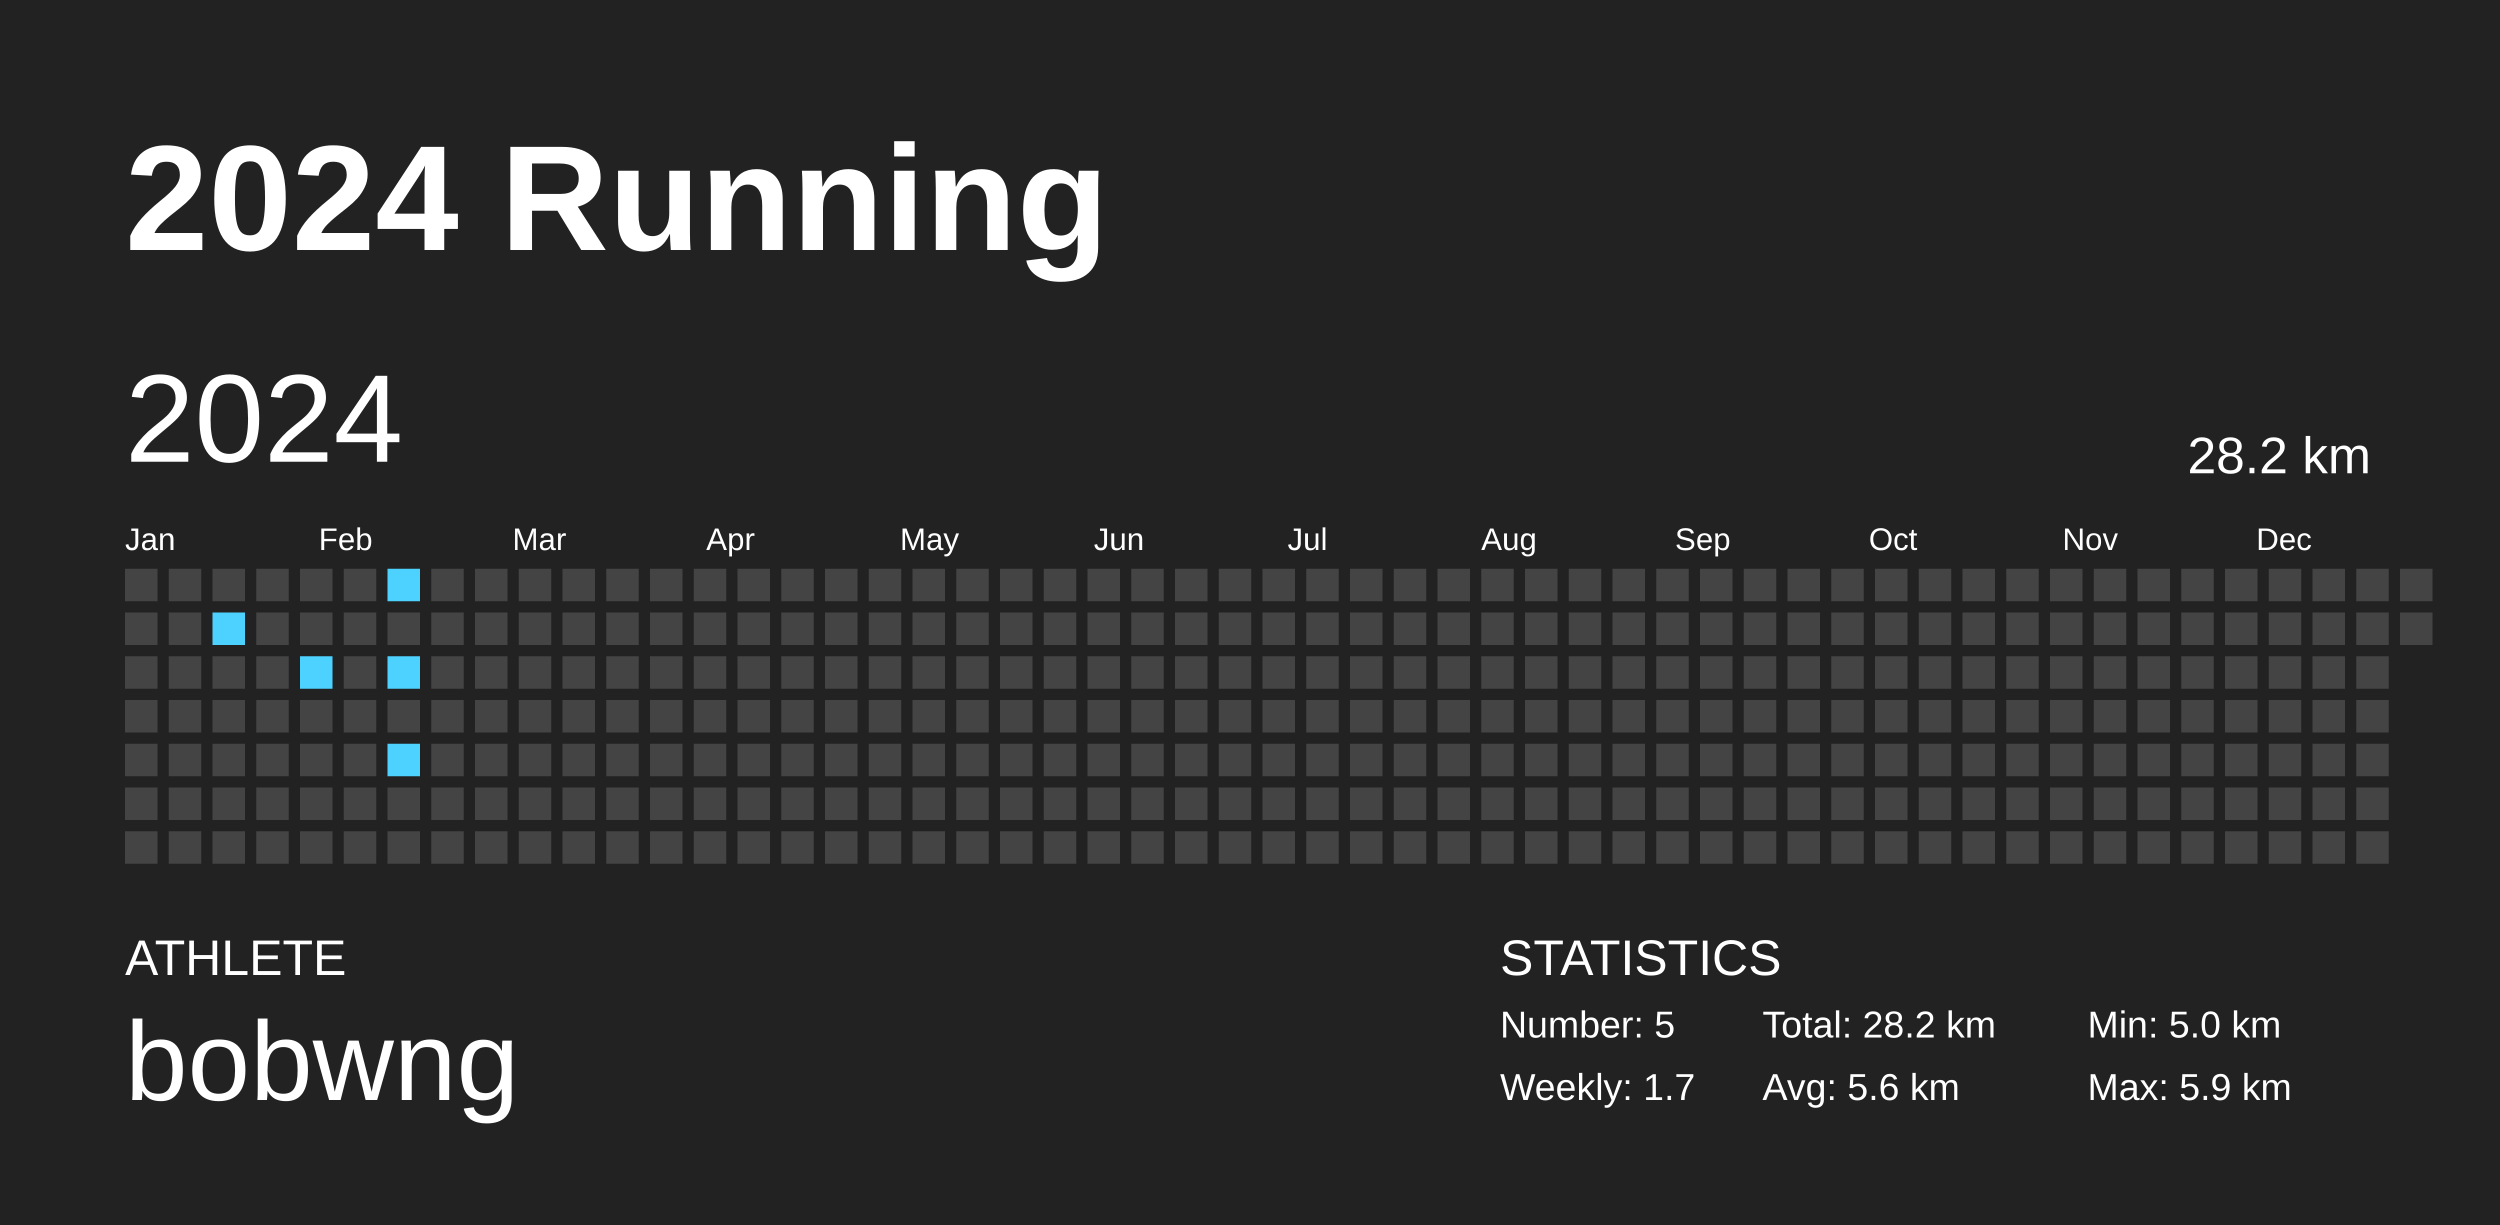
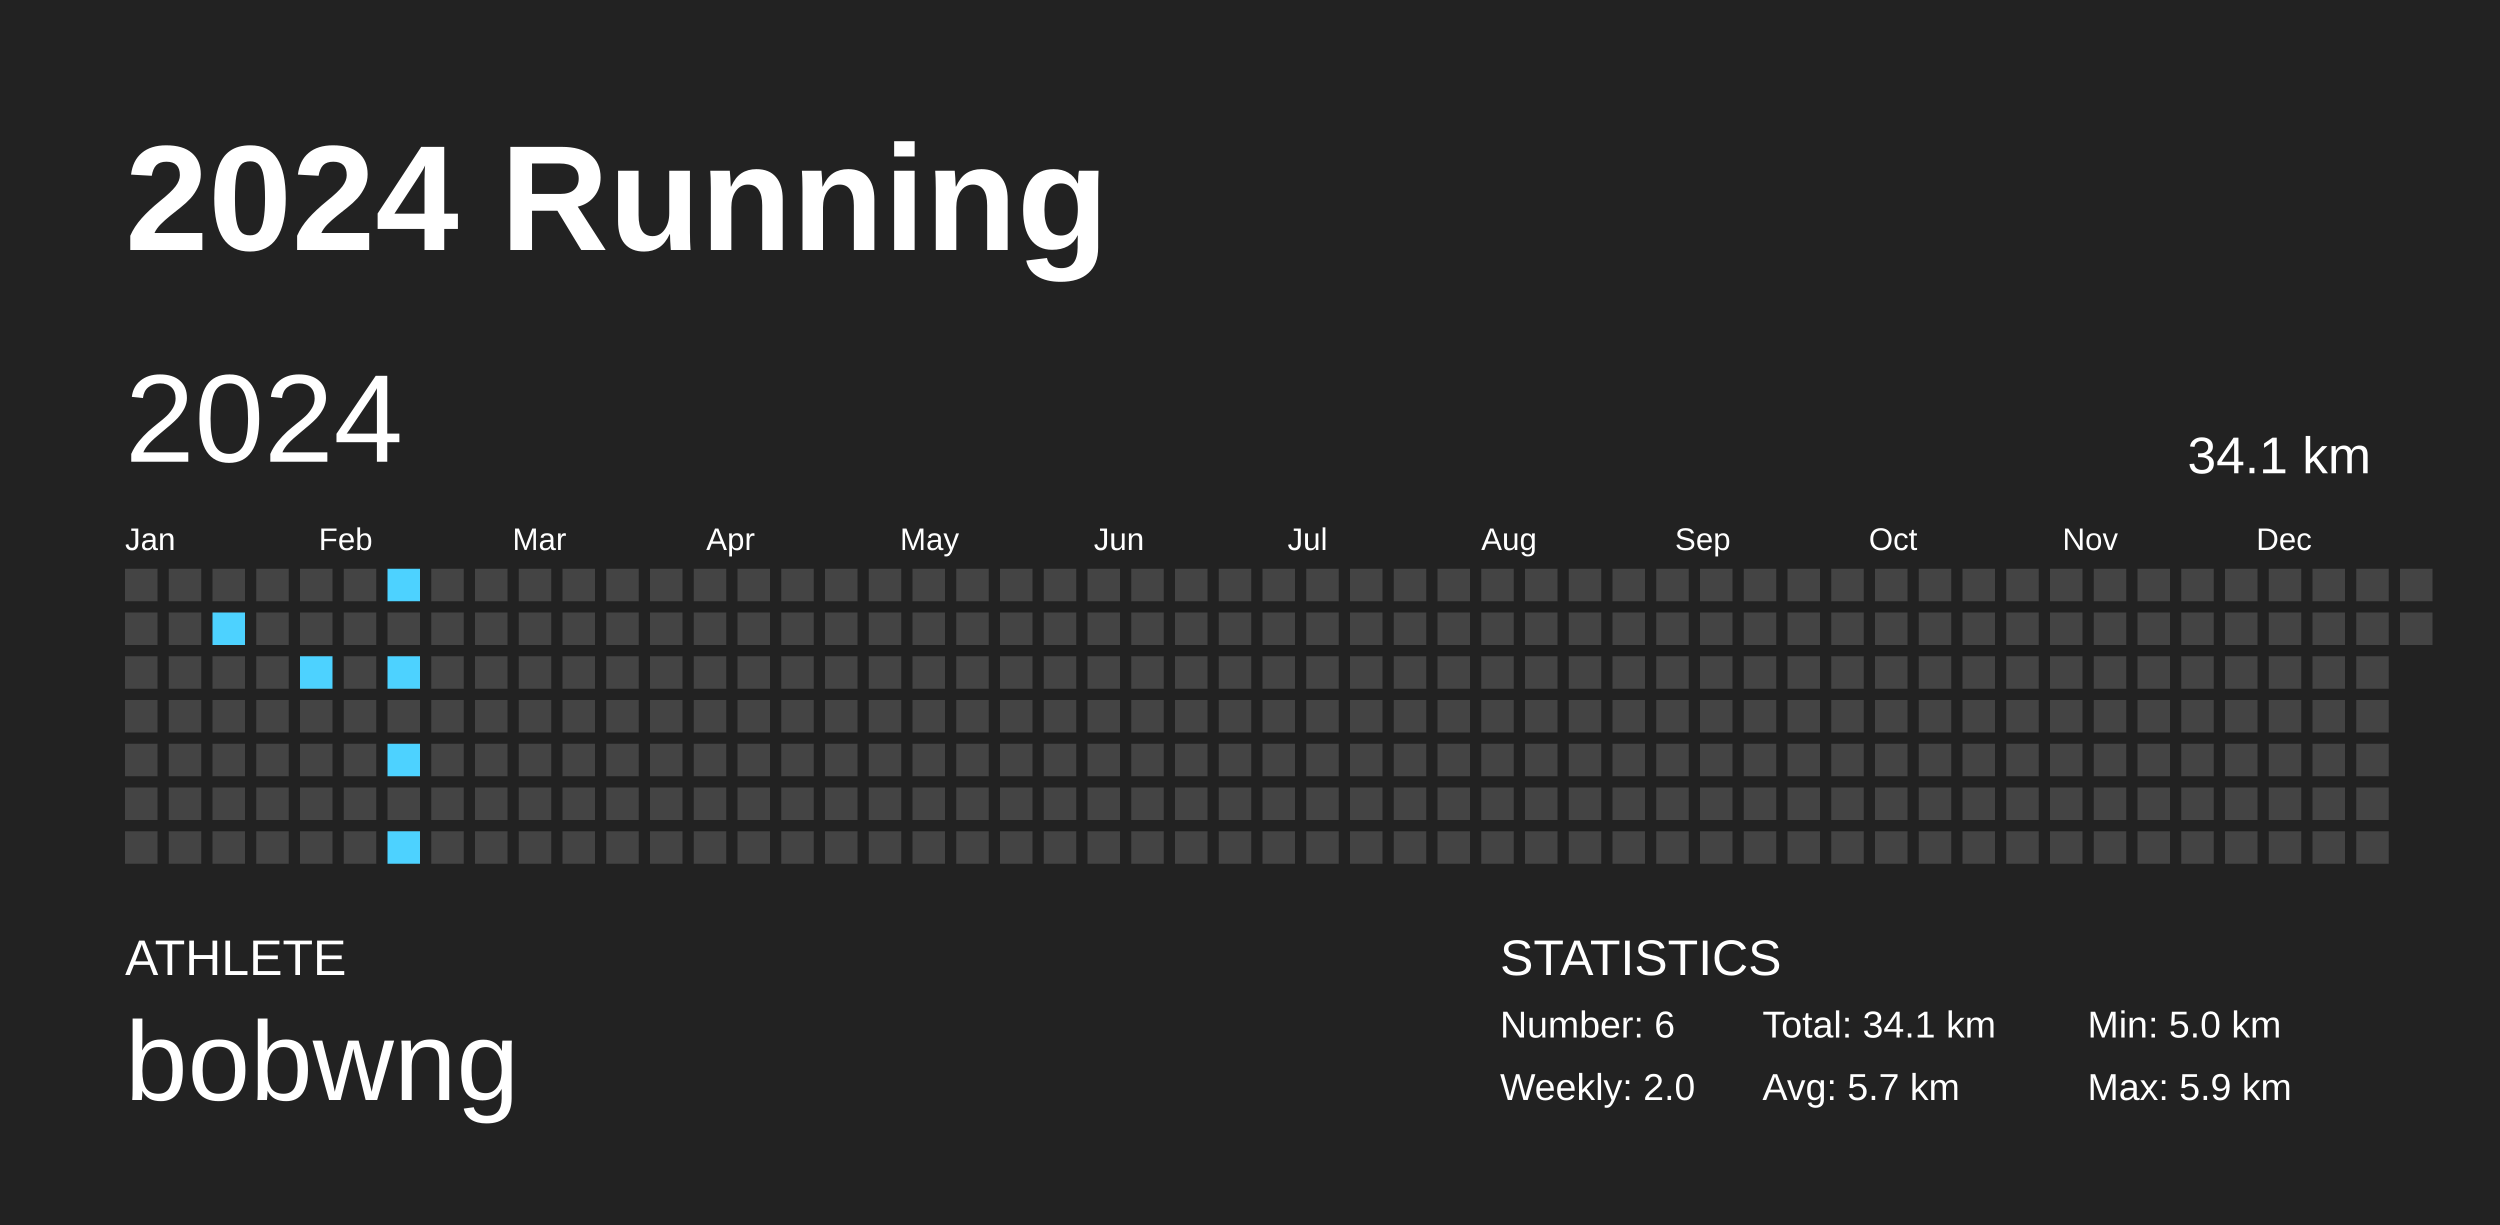
<svg xmlns="http://www.w3.org/2000/svg" baseProfile="full" height="98mm" version="1.1" viewBox="0,0,200,98" width="200mm">
  <defs />
  <rect fill="#222222" height="98" width="200" x="0" y="0" />
  <text fill="#FFFFFF" style="font-size:12px; font-family:Arial; font-weight:bold;" x="10" y="20">2024 Running</text>
  <text fill="#FFFFFF" style="font-size:4px; font-family:Arial" x="10" y="78">ATHLETE</text>
  <text fill="#FFFFFF" style="font-size:9px; font-family:Arial" x="10" y="88">bobwng</text>
  <text fill="#FFFFFF" style="font-size:4px; font-family:Arial" x="120" y="78">STATISTICS</text>
-   <text fill="#FFFFFF" style="font-size:3px; font-family:Arial" x="120" y="83">Number: 5</text>
-   <text fill="#FFFFFF" style="font-size:3px; font-family:Arial" x="120" y="88">Weekly: 1.7</text>
-   <text fill="#FFFFFF" style="font-size:3px; font-family:Arial" x="141" y="83">Total: 28.2 km</text>
-   <text fill="#FFFFFF" style="font-size:3px; font-family:Arial" x="141" y="88">Avg: 5.6 km</text>
+   <text fill="#FFFFFF" style="font-size:3px; font-family:Arial" x="120" y="83">Number: 6</text>
+   <text fill="#FFFFFF" style="font-size:3px; font-family:Arial" x="120" y="88">Weekly: 2.0</text>
+   <text fill="#FFFFFF" style="font-size:3px; font-family:Arial" x="141" y="83">Total: 34.1 km</text>
+   <text fill="#FFFFFF" style="font-size:3px; font-family:Arial" x="141" y="88">Avg: 5.7 km</text>
  <text fill="#FFFFFF" style="font-size:3px; font-family:Arial" x="167" y="83">Min: 5.0 km</text>
  <text fill="#FFFFFF" style="font-size:3px; font-family:Arial" x="167" y="88">Max: 5.9 km</text>
  <text dominant-baseline="hanging" fill="#FFFFFF" style="font-size:10.0px; font-family:Arial;" x="10" y="30">2024</text>
-   <text dominant-baseline="hanging" fill="#FFFFFF" style="font-size:4.125px; font-family:Arial;" x="175" y="35">28.2 km</text>
+   <text dominant-baseline="hanging" fill="#FFFFFF" style="font-size:4.125px; font-family:Arial;" x="175" y="35">34.1 km</text>
  <text fill="#FFFFFF" style="font-size:2.5px; font-family:Arial" x="10.0" y="44">Jan</text>
  <text fill="#FFFFFF" style="font-size:2.5px; font-family:Arial" x="25.5" y="44">Feb</text>
  <text fill="#FFFFFF" style="font-size:2.5px; font-family:Arial" x="41.0" y="44">Mar</text>
  <text fill="#FFFFFF" style="font-size:2.5px; font-family:Arial" x="56.5" y="44">Apr</text>
  <text fill="#FFFFFF" style="font-size:2.5px; font-family:Arial" x="72.0" y="44">May</text>
  <text fill="#FFFFFF" style="font-size:2.5px; font-family:Arial" x="87.5" y="44">Jun</text>
  <text fill="#FFFFFF" style="font-size:2.5px; font-family:Arial" x="103.0" y="44">Jul</text>
  <text fill="#FFFFFF" style="font-size:2.5px; font-family:Arial" x="118.5" y="44">Aug</text>
  <text fill="#FFFFFF" style="font-size:2.5px; font-family:Arial" x="134.0" y="44">Sep</text>
  <text fill="#FFFFFF" style="font-size:2.5px; font-family:Arial" x="149.5" y="44">Oct</text>
  <text fill="#FFFFFF" style="font-size:2.5px; font-family:Arial" x="165.0" y="44">Nov</text>
  <text fill="#FFFFFF" style="font-size:2.5px; font-family:Arial" x="180.5" y="44">Dec</text>
  <rect fill="#444444" height="2.6" width="2.6" x="10.0" y="45.5" />
  <rect fill="#444444" height="2.6" width="2.6" x="10.0" y="49.0" />
  <rect fill="#444444" height="2.6" width="2.6" x="10.0" y="52.5" />
  <rect fill="#444444" height="2.6" width="2.6" x="10.0" y="56.0" />
  <rect fill="#444444" height="2.6" width="2.6" x="10.0" y="59.5" />
  <rect fill="#444444" height="2.6" width="2.6" x="10.0" y="63.0" />
  <rect fill="#444444" height="2.6" width="2.6" x="10.0" y="66.5" />
  <rect fill="#444444" height="2.6" width="2.6" x="13.5" y="45.5" />
  <rect fill="#444444" height="2.6" width="2.6" x="13.5" y="49.0" />
  <rect fill="#444444" height="2.6" width="2.6" x="13.5" y="52.5" />
  <rect fill="#444444" height="2.6" width="2.6" x="13.5" y="56.0" />
  <rect fill="#444444" height="2.6" width="2.6" x="13.5" y="59.5" />
  <rect fill="#444444" height="2.6" width="2.6" x="13.5" y="63.0" />
  <rect fill="#444444" height="2.6" width="2.6" x="13.5" y="66.5" />
  <rect fill="#444444" height="2.6" width="2.6" x="17.0" y="45.5" />
  <rect fill="#4dd2ff" height="2.6" width="2.6" x="17.0" y="49.0" />
  <rect fill="#444444" height="2.6" width="2.6" x="17.0" y="52.5" />
  <rect fill="#444444" height="2.6" width="2.6" x="17.0" y="56.0" />
  <rect fill="#444444" height="2.6" width="2.6" x="17.0" y="59.5" />
  <rect fill="#444444" height="2.6" width="2.6" x="17.0" y="63.0" />
  <rect fill="#444444" height="2.6" width="2.6" x="17.0" y="66.5" />
  <rect fill="#444444" height="2.6" width="2.6" x="20.5" y="45.5" />
  <rect fill="#444444" height="2.6" width="2.6" x="20.5" y="49.0" />
  <rect fill="#444444" height="2.6" width="2.6" x="20.5" y="52.5" />
  <rect fill="#444444" height="2.6" width="2.6" x="20.5" y="56.0" />
  <rect fill="#444444" height="2.6" width="2.6" x="20.5" y="59.5" />
  <rect fill="#444444" height="2.6" width="2.6" x="20.5" y="63.0" />
  <rect fill="#444444" height="2.6" width="2.6" x="20.5" y="66.5" />
  <rect fill="#444444" height="2.6" width="2.6" x="24.0" y="45.5" />
  <rect fill="#444444" height="2.6" width="2.6" x="24.0" y="49.0" />
  <rect fill="#4dd2ff" height="2.6" width="2.6" x="24.0" y="52.5" />
  <rect fill="#444444" height="2.6" width="2.6" x="24.0" y="56.0" />
  <rect fill="#444444" height="2.6" width="2.6" x="24.0" y="59.5" />
  <rect fill="#444444" height="2.6" width="2.6" x="24.0" y="63.0" />
  <rect fill="#444444" height="2.6" width="2.6" x="24.0" y="66.5" />
  <rect fill="#444444" height="2.6" width="2.6" x="27.5" y="45.5" />
  <rect fill="#444444" height="2.6" width="2.6" x="27.5" y="49.0" />
  <rect fill="#444444" height="2.6" width="2.6" x="27.5" y="52.5" />
  <rect fill="#444444" height="2.6" width="2.6" x="27.5" y="56.0" />
  <rect fill="#444444" height="2.6" width="2.6" x="27.5" y="59.5" />
  <rect fill="#444444" height="2.6" width="2.6" x="27.5" y="63.0" />
  <rect fill="#444444" height="2.6" width="2.6" x="27.5" y="66.5" />
  <rect fill="#4dd2ff" height="2.6" width="2.6" x="31.0" y="45.5" />
  <rect fill="#444444" height="2.6" width="2.6" x="31.0" y="49.0" />
  <rect fill="#4dd2ff" height="2.6" width="2.6" x="31.0" y="52.5" />
  <rect fill="#444444" height="2.6" width="2.6" x="31.0" y="56.0" />
  <rect fill="#4dd2ff" height="2.6" width="2.6" x="31.0" y="59.5" />
  <rect fill="#444444" height="2.6" width="2.6" x="31.0" y="63.0" />
-   <rect fill="#444444" height="2.6" width="2.6" x="31.0" y="66.5" />
+   <rect fill="#4dd2ff" height="2.6" width="2.6" x="31.0" y="66.5" />
  <rect fill="#444444" height="2.6" width="2.6" x="34.5" y="45.5" />
  <rect fill="#444444" height="2.6" width="2.6" x="34.5" y="49.0" />
  <rect fill="#444444" height="2.6" width="2.6" x="34.5" y="52.5" />
  <rect fill="#444444" height="2.6" width="2.6" x="34.5" y="56.0" />
  <rect fill="#444444" height="2.6" width="2.6" x="34.5" y="59.5" />
  <rect fill="#444444" height="2.6" width="2.6" x="34.5" y="63.0" />
  <rect fill="#444444" height="2.6" width="2.6" x="34.5" y="66.5" />
  <rect fill="#444444" height="2.6" width="2.6" x="38.0" y="45.5" />
  <rect fill="#444444" height="2.6" width="2.6" x="38.0" y="49.0" />
  <rect fill="#444444" height="2.6" width="2.6" x="38.0" y="52.5" />
  <rect fill="#444444" height="2.6" width="2.6" x="38.0" y="56.0" />
  <rect fill="#444444" height="2.6" width="2.6" x="38.0" y="59.5" />
  <rect fill="#444444" height="2.6" width="2.6" x="38.0" y="63.0" />
  <rect fill="#444444" height="2.6" width="2.6" x="38.0" y="66.5" />
  <rect fill="#444444" height="2.6" width="2.6" x="41.5" y="45.5" />
  <rect fill="#444444" height="2.6" width="2.6" x="41.5" y="49.0" />
  <rect fill="#444444" height="2.6" width="2.6" x="41.5" y="52.5" />
  <rect fill="#444444" height="2.6" width="2.6" x="41.5" y="56.0" />
  <rect fill="#444444" height="2.6" width="2.6" x="41.5" y="59.5" />
  <rect fill="#444444" height="2.6" width="2.6" x="41.5" y="63.0" />
  <rect fill="#444444" height="2.6" width="2.6" x="41.5" y="66.5" />
  <rect fill="#444444" height="2.6" width="2.6" x="45.0" y="45.5" />
  <rect fill="#444444" height="2.6" width="2.6" x="45.0" y="49.0" />
  <rect fill="#444444" height="2.6" width="2.6" x="45.0" y="52.5" />
  <rect fill="#444444" height="2.6" width="2.6" x="45.0" y="56.0" />
  <rect fill="#444444" height="2.6" width="2.6" x="45.0" y="59.5" />
  <rect fill="#444444" height="2.6" width="2.6" x="45.0" y="63.0" />
  <rect fill="#444444" height="2.6" width="2.6" x="45.0" y="66.5" />
  <rect fill="#444444" height="2.6" width="2.6" x="48.5" y="45.5" />
  <rect fill="#444444" height="2.6" width="2.6" x="48.5" y="49.0" />
  <rect fill="#444444" height="2.6" width="2.6" x="48.5" y="52.5" />
  <rect fill="#444444" height="2.6" width="2.6" x="48.5" y="56.0" />
  <rect fill="#444444" height="2.6" width="2.6" x="48.5" y="59.5" />
  <rect fill="#444444" height="2.6" width="2.6" x="48.5" y="63.0" />
  <rect fill="#444444" height="2.6" width="2.6" x="48.5" y="66.5" />
  <rect fill="#444444" height="2.6" width="2.6" x="52.0" y="45.5" />
  <rect fill="#444444" height="2.6" width="2.6" x="52.0" y="49.0" />
  <rect fill="#444444" height="2.6" width="2.6" x="52.0" y="52.5" />
  <rect fill="#444444" height="2.6" width="2.6" x="52.0" y="56.0" />
  <rect fill="#444444" height="2.6" width="2.6" x="52.0" y="59.5" />
  <rect fill="#444444" height="2.6" width="2.6" x="52.0" y="63.0" />
  <rect fill="#444444" height="2.6" width="2.6" x="52.0" y="66.5" />
  <rect fill="#444444" height="2.6" width="2.6" x="55.5" y="45.5" />
  <rect fill="#444444" height="2.6" width="2.6" x="55.5" y="49.0" />
  <rect fill="#444444" height="2.6" width="2.6" x="55.5" y="52.5" />
  <rect fill="#444444" height="2.6" width="2.6" x="55.5" y="56.0" />
  <rect fill="#444444" height="2.6" width="2.6" x="55.5" y="59.5" />
  <rect fill="#444444" height="2.6" width="2.6" x="55.5" y="63.0" />
  <rect fill="#444444" height="2.6" width="2.6" x="55.5" y="66.5" />
  <rect fill="#444444" height="2.6" width="2.6" x="59.0" y="45.5" />
  <rect fill="#444444" height="2.6" width="2.6" x="59.0" y="49.0" />
  <rect fill="#444444" height="2.6" width="2.6" x="59.0" y="52.5" />
  <rect fill="#444444" height="2.6" width="2.6" x="59.0" y="56.0" />
  <rect fill="#444444" height="2.6" width="2.6" x="59.0" y="59.5" />
  <rect fill="#444444" height="2.6" width="2.6" x="59.0" y="63.0" />
  <rect fill="#444444" height="2.6" width="2.6" x="59.0" y="66.5" />
  <rect fill="#444444" height="2.6" width="2.6" x="62.5" y="45.5" />
  <rect fill="#444444" height="2.6" width="2.6" x="62.5" y="49.0" />
  <rect fill="#444444" height="2.6" width="2.6" x="62.5" y="52.5" />
  <rect fill="#444444" height="2.6" width="2.6" x="62.5" y="56.0" />
  <rect fill="#444444" height="2.6" width="2.6" x="62.5" y="59.5" />
  <rect fill="#444444" height="2.6" width="2.6" x="62.5" y="63.0" />
  <rect fill="#444444" height="2.6" width="2.6" x="62.5" y="66.5" />
  <rect fill="#444444" height="2.6" width="2.6" x="66.0" y="45.5" />
  <rect fill="#444444" height="2.6" width="2.6" x="66.0" y="49.0" />
  <rect fill="#444444" height="2.6" width="2.6" x="66.0" y="52.5" />
  <rect fill="#444444" height="2.6" width="2.6" x="66.0" y="56.0" />
  <rect fill="#444444" height="2.6" width="2.6" x="66.0" y="59.5" />
  <rect fill="#444444" height="2.6" width="2.6" x="66.0" y="63.0" />
  <rect fill="#444444" height="2.6" width="2.6" x="66.0" y="66.5" />
  <rect fill="#444444" height="2.6" width="2.6" x="69.5" y="45.5" />
  <rect fill="#444444" height="2.6" width="2.6" x="69.5" y="49.0" />
  <rect fill="#444444" height="2.6" width="2.6" x="69.5" y="52.5" />
  <rect fill="#444444" height="2.6" width="2.6" x="69.5" y="56.0" />
  <rect fill="#444444" height="2.6" width="2.6" x="69.5" y="59.5" />
  <rect fill="#444444" height="2.6" width="2.6" x="69.5" y="63.0" />
  <rect fill="#444444" height="2.6" width="2.6" x="69.5" y="66.5" />
  <rect fill="#444444" height="2.6" width="2.6" x="73.0" y="45.5" />
  <rect fill="#444444" height="2.6" width="2.6" x="73.0" y="49.0" />
  <rect fill="#444444" height="2.6" width="2.6" x="73.0" y="52.5" />
  <rect fill="#444444" height="2.6" width="2.6" x="73.0" y="56.0" />
  <rect fill="#444444" height="2.6" width="2.6" x="73.0" y="59.5" />
  <rect fill="#444444" height="2.6" width="2.6" x="73.0" y="63.0" />
  <rect fill="#444444" height="2.6" width="2.6" x="73.0" y="66.5" />
  <rect fill="#444444" height="2.6" width="2.6" x="76.5" y="45.5" />
  <rect fill="#444444" height="2.6" width="2.6" x="76.5" y="49.0" />
  <rect fill="#444444" height="2.6" width="2.6" x="76.5" y="52.5" />
  <rect fill="#444444" height="2.6" width="2.6" x="76.5" y="56.0" />
  <rect fill="#444444" height="2.6" width="2.6" x="76.5" y="59.5" />
  <rect fill="#444444" height="2.6" width="2.6" x="76.5" y="63.0" />
  <rect fill="#444444" height="2.6" width="2.6" x="76.5" y="66.5" />
  <rect fill="#444444" height="2.6" width="2.6" x="80.0" y="45.5" />
  <rect fill="#444444" height="2.6" width="2.6" x="80.0" y="49.0" />
  <rect fill="#444444" height="2.6" width="2.6" x="80.0" y="52.5" />
  <rect fill="#444444" height="2.6" width="2.6" x="80.0" y="56.0" />
  <rect fill="#444444" height="2.6" width="2.6" x="80.0" y="59.5" />
  <rect fill="#444444" height="2.6" width="2.6" x="80.0" y="63.0" />
  <rect fill="#444444" height="2.6" width="2.6" x="80.0" y="66.5" />
  <rect fill="#444444" height="2.6" width="2.6" x="83.5" y="45.5" />
  <rect fill="#444444" height="2.6" width="2.6" x="83.5" y="49.0" />
  <rect fill="#444444" height="2.6" width="2.6" x="83.5" y="52.5" />
  <rect fill="#444444" height="2.6" width="2.6" x="83.5" y="56.0" />
  <rect fill="#444444" height="2.6" width="2.6" x="83.5" y="59.5" />
  <rect fill="#444444" height="2.6" width="2.6" x="83.5" y="63.0" />
  <rect fill="#444444" height="2.6" width="2.6" x="83.5" y="66.5" />
  <rect fill="#444444" height="2.6" width="2.6" x="87.0" y="45.5" />
  <rect fill="#444444" height="2.6" width="2.6" x="87.0" y="49.0" />
  <rect fill="#444444" height="2.6" width="2.6" x="87.0" y="52.5" />
  <rect fill="#444444" height="2.6" width="2.6" x="87.0" y="56.0" />
  <rect fill="#444444" height="2.6" width="2.6" x="87.0" y="59.5" />
  <rect fill="#444444" height="2.6" width="2.6" x="87.0" y="63.0" />
  <rect fill="#444444" height="2.6" width="2.6" x="87.0" y="66.5" />
  <rect fill="#444444" height="2.6" width="2.6" x="90.5" y="45.5" />
  <rect fill="#444444" height="2.6" width="2.6" x="90.5" y="49.0" />
  <rect fill="#444444" height="2.6" width="2.6" x="90.5" y="52.5" />
  <rect fill="#444444" height="2.6" width="2.6" x="90.5" y="56.0" />
  <rect fill="#444444" height="2.6" width="2.6" x="90.5" y="59.5" />
  <rect fill="#444444" height="2.6" width="2.6" x="90.5" y="63.0" />
  <rect fill="#444444" height="2.6" width="2.6" x="90.5" y="66.5" />
  <rect fill="#444444" height="2.6" width="2.6" x="94.0" y="45.5" />
  <rect fill="#444444" height="2.6" width="2.6" x="94.0" y="49.0" />
  <rect fill="#444444" height="2.6" width="2.6" x="94.0" y="52.5" />
  <rect fill="#444444" height="2.6" width="2.6" x="94.0" y="56.0" />
  <rect fill="#444444" height="2.6" width="2.6" x="94.0" y="59.5" />
  <rect fill="#444444" height="2.6" width="2.6" x="94.0" y="63.0" />
  <rect fill="#444444" height="2.6" width="2.6" x="94.0" y="66.5" />
  <rect fill="#444444" height="2.6" width="2.6" x="97.5" y="45.5" />
  <rect fill="#444444" height="2.6" width="2.6" x="97.5" y="49.0" />
  <rect fill="#444444" height="2.6" width="2.6" x="97.5" y="52.5" />
  <rect fill="#444444" height="2.6" width="2.6" x="97.5" y="56.0" />
  <rect fill="#444444" height="2.6" width="2.6" x="97.5" y="59.5" />
  <rect fill="#444444" height="2.6" width="2.6" x="97.5" y="63.0" />
  <rect fill="#444444" height="2.6" width="2.6" x="97.5" y="66.5" />
  <rect fill="#444444" height="2.6" width="2.6" x="101.0" y="45.5" />
  <rect fill="#444444" height="2.6" width="2.6" x="101.0" y="49.0" />
  <rect fill="#444444" height="2.6" width="2.6" x="101.0" y="52.5" />
  <rect fill="#444444" height="2.6" width="2.6" x="101.0" y="56.0" />
  <rect fill="#444444" height="2.6" width="2.6" x="101.0" y="59.5" />
  <rect fill="#444444" height="2.6" width="2.6" x="101.0" y="63.0" />
  <rect fill="#444444" height="2.6" width="2.6" x="101.0" y="66.5" />
  <rect fill="#444444" height="2.6" width="2.6" x="104.5" y="45.5" />
  <rect fill="#444444" height="2.6" width="2.6" x="104.5" y="49.0" />
  <rect fill="#444444" height="2.6" width="2.6" x="104.5" y="52.5" />
  <rect fill="#444444" height="2.6" width="2.6" x="104.5" y="56.0" />
  <rect fill="#444444" height="2.6" width="2.6" x="104.5" y="59.5" />
  <rect fill="#444444" height="2.6" width="2.6" x="104.5" y="63.0" />
  <rect fill="#444444" height="2.6" width="2.6" x="104.5" y="66.5" />
  <rect fill="#444444" height="2.6" width="2.6" x="108.0" y="45.5" />
  <rect fill="#444444" height="2.6" width="2.6" x="108.0" y="49.0" />
  <rect fill="#444444" height="2.6" width="2.6" x="108.0" y="52.5" />
  <rect fill="#444444" height="2.6" width="2.6" x="108.0" y="56.0" />
  <rect fill="#444444" height="2.6" width="2.6" x="108.0" y="59.5" />
  <rect fill="#444444" height="2.6" width="2.6" x="108.0" y="63.0" />
  <rect fill="#444444" height="2.6" width="2.6" x="108.0" y="66.5" />
  <rect fill="#444444" height="2.6" width="2.6" x="111.5" y="45.5" />
  <rect fill="#444444" height="2.6" width="2.6" x="111.5" y="49.0" />
  <rect fill="#444444" height="2.6" width="2.6" x="111.5" y="52.5" />
  <rect fill="#444444" height="2.6" width="2.6" x="111.5" y="56.0" />
  <rect fill="#444444" height="2.6" width="2.6" x="111.5" y="59.5" />
  <rect fill="#444444" height="2.6" width="2.6" x="111.5" y="63.0" />
  <rect fill="#444444" height="2.6" width="2.6" x="111.5" y="66.5" />
  <rect fill="#444444" height="2.6" width="2.6" x="115.0" y="45.5" />
  <rect fill="#444444" height="2.6" width="2.6" x="115.0" y="49.0" />
  <rect fill="#444444" height="2.6" width="2.6" x="115.0" y="52.5" />
  <rect fill="#444444" height="2.6" width="2.6" x="115.0" y="56.0" />
  <rect fill="#444444" height="2.6" width="2.6" x="115.0" y="59.5" />
  <rect fill="#444444" height="2.6" width="2.6" x="115.0" y="63.0" />
  <rect fill="#444444" height="2.6" width="2.6" x="115.0" y="66.5" />
  <rect fill="#444444" height="2.6" width="2.6" x="118.5" y="45.5" />
  <rect fill="#444444" height="2.6" width="2.6" x="118.5" y="49.0" />
  <rect fill="#444444" height="2.6" width="2.6" x="118.5" y="52.5" />
  <rect fill="#444444" height="2.6" width="2.6" x="118.5" y="56.0" />
  <rect fill="#444444" height="2.6" width="2.6" x="118.5" y="59.5" />
  <rect fill="#444444" height="2.6" width="2.6" x="118.5" y="63.0" />
  <rect fill="#444444" height="2.6" width="2.6" x="118.5" y="66.5" />
  <rect fill="#444444" height="2.6" width="2.6" x="122.0" y="45.5" />
  <rect fill="#444444" height="2.6" width="2.6" x="122.0" y="49.0" />
  <rect fill="#444444" height="2.6" width="2.6" x="122.0" y="52.5" />
  <rect fill="#444444" height="2.6" width="2.6" x="122.0" y="56.0" />
  <rect fill="#444444" height="2.6" width="2.6" x="122.0" y="59.5" />
  <rect fill="#444444" height="2.6" width="2.6" x="122.0" y="63.0" />
  <rect fill="#444444" height="2.6" width="2.6" x="122.0" y="66.5" />
  <rect fill="#444444" height="2.6" width="2.6" x="125.5" y="45.5" />
  <rect fill="#444444" height="2.6" width="2.6" x="125.5" y="49.0" />
  <rect fill="#444444" height="2.6" width="2.6" x="125.5" y="52.5" />
  <rect fill="#444444" height="2.6" width="2.6" x="125.5" y="56.0" />
  <rect fill="#444444" height="2.6" width="2.6" x="125.5" y="59.5" />
  <rect fill="#444444" height="2.6" width="2.6" x="125.5" y="63.0" />
  <rect fill="#444444" height="2.6" width="2.6" x="125.5" y="66.5" />
  <rect fill="#444444" height="2.6" width="2.6" x="129.0" y="45.5" />
  <rect fill="#444444" height="2.6" width="2.6" x="129.0" y="49.0" />
  <rect fill="#444444" height="2.6" width="2.6" x="129.0" y="52.5" />
  <rect fill="#444444" height="2.6" width="2.6" x="129.0" y="56.0" />
  <rect fill="#444444" height="2.6" width="2.6" x="129.0" y="59.5" />
  <rect fill="#444444" height="2.6" width="2.6" x="129.0" y="63.0" />
  <rect fill="#444444" height="2.6" width="2.6" x="129.0" y="66.5" />
  <rect fill="#444444" height="2.6" width="2.6" x="132.5" y="45.5" />
  <rect fill="#444444" height="2.6" width="2.6" x="132.5" y="49.0" />
  <rect fill="#444444" height="2.6" width="2.6" x="132.5" y="52.5" />
  <rect fill="#444444" height="2.6" width="2.6" x="132.5" y="56.0" />
  <rect fill="#444444" height="2.6" width="2.6" x="132.5" y="59.5" />
  <rect fill="#444444" height="2.6" width="2.6" x="132.5" y="63.0" />
  <rect fill="#444444" height="2.6" width="2.6" x="132.5" y="66.5" />
  <rect fill="#444444" height="2.6" width="2.6" x="136.0" y="45.5" />
  <rect fill="#444444" height="2.6" width="2.6" x="136.0" y="49.0" />
  <rect fill="#444444" height="2.6" width="2.6" x="136.0" y="52.5" />
  <rect fill="#444444" height="2.6" width="2.6" x="136.0" y="56.0" />
  <rect fill="#444444" height="2.6" width="2.6" x="136.0" y="59.5" />
  <rect fill="#444444" height="2.6" width="2.6" x="136.0" y="63.0" />
  <rect fill="#444444" height="2.6" width="2.6" x="136.0" y="66.5" />
  <rect fill="#444444" height="2.6" width="2.6" x="139.5" y="45.5" />
  <rect fill="#444444" height="2.6" width="2.6" x="139.5" y="49.0" />
  <rect fill="#444444" height="2.6" width="2.6" x="139.5" y="52.5" />
  <rect fill="#444444" height="2.6" width="2.6" x="139.5" y="56.0" />
  <rect fill="#444444" height="2.6" width="2.6" x="139.5" y="59.5" />
  <rect fill="#444444" height="2.6" width="2.6" x="139.5" y="63.0" />
  <rect fill="#444444" height="2.6" width="2.6" x="139.5" y="66.5" />
  <rect fill="#444444" height="2.6" width="2.6" x="143.0" y="45.5" />
  <rect fill="#444444" height="2.6" width="2.6" x="143.0" y="49.0" />
  <rect fill="#444444" height="2.6" width="2.6" x="143.0" y="52.5" />
  <rect fill="#444444" height="2.6" width="2.6" x="143.0" y="56.0" />
  <rect fill="#444444" height="2.6" width="2.6" x="143.0" y="59.5" />
  <rect fill="#444444" height="2.6" width="2.6" x="143.0" y="63.0" />
  <rect fill="#444444" height="2.6" width="2.6" x="143.0" y="66.5" />
  <rect fill="#444444" height="2.6" width="2.6" x="146.5" y="45.5" />
  <rect fill="#444444" height="2.6" width="2.6" x="146.5" y="49.0" />
  <rect fill="#444444" height="2.6" width="2.6" x="146.5" y="52.5" />
  <rect fill="#444444" height="2.6" width="2.6" x="146.5" y="56.0" />
  <rect fill="#444444" height="2.6" width="2.6" x="146.5" y="59.5" />
  <rect fill="#444444" height="2.6" width="2.6" x="146.5" y="63.0" />
  <rect fill="#444444" height="2.6" width="2.6" x="146.5" y="66.5" />
  <rect fill="#444444" height="2.6" width="2.6" x="150.0" y="45.5" />
  <rect fill="#444444" height="2.6" width="2.6" x="150.0" y="49.0" />
  <rect fill="#444444" height="2.6" width="2.6" x="150.0" y="52.5" />
  <rect fill="#444444" height="2.6" width="2.6" x="150.0" y="56.0" />
  <rect fill="#444444" height="2.6" width="2.6" x="150.0" y="59.5" />
  <rect fill="#444444" height="2.6" width="2.6" x="150.0" y="63.0" />
  <rect fill="#444444" height="2.6" width="2.6" x="150.0" y="66.5" />
  <rect fill="#444444" height="2.6" width="2.6" x="153.5" y="45.5" />
  <rect fill="#444444" height="2.6" width="2.6" x="153.5" y="49.0" />
  <rect fill="#444444" height="2.6" width="2.6" x="153.5" y="52.5" />
  <rect fill="#444444" height="2.6" width="2.6" x="153.5" y="56.0" />
  <rect fill="#444444" height="2.6" width="2.6" x="153.5" y="59.5" />
  <rect fill="#444444" height="2.6" width="2.6" x="153.5" y="63.0" />
  <rect fill="#444444" height="2.6" width="2.6" x="153.5" y="66.5" />
  <rect fill="#444444" height="2.6" width="2.6" x="157.0" y="45.5" />
  <rect fill="#444444" height="2.6" width="2.6" x="157.0" y="49.0" />
  <rect fill="#444444" height="2.6" width="2.6" x="157.0" y="52.5" />
  <rect fill="#444444" height="2.6" width="2.6" x="157.0" y="56.0" />
  <rect fill="#444444" height="2.6" width="2.6" x="157.0" y="59.5" />
  <rect fill="#444444" height="2.6" width="2.6" x="157.0" y="63.0" />
  <rect fill="#444444" height="2.6" width="2.6" x="157.0" y="66.5" />
  <rect fill="#444444" height="2.6" width="2.6" x="160.5" y="45.5" />
  <rect fill="#444444" height="2.6" width="2.6" x="160.5" y="49.0" />
  <rect fill="#444444" height="2.6" width="2.6" x="160.5" y="52.5" />
  <rect fill="#444444" height="2.6" width="2.6" x="160.5" y="56.0" />
  <rect fill="#444444" height="2.6" width="2.6" x="160.5" y="59.5" />
  <rect fill="#444444" height="2.6" width="2.6" x="160.5" y="63.0" />
  <rect fill="#444444" height="2.6" width="2.6" x="160.5" y="66.5" />
  <rect fill="#444444" height="2.6" width="2.6" x="164.0" y="45.5" />
  <rect fill="#444444" height="2.6" width="2.6" x="164.0" y="49.0" />
  <rect fill="#444444" height="2.6" width="2.6" x="164.0" y="52.5" />
  <rect fill="#444444" height="2.6" width="2.6" x="164.0" y="56.0" />
  <rect fill="#444444" height="2.6" width="2.6" x="164.0" y="59.5" />
  <rect fill="#444444" height="2.6" width="2.6" x="164.0" y="63.0" />
  <rect fill="#444444" height="2.6" width="2.6" x="164.0" y="66.5" />
  <rect fill="#444444" height="2.6" width="2.6" x="167.5" y="45.5" />
  <rect fill="#444444" height="2.6" width="2.6" x="167.5" y="49.0" />
  <rect fill="#444444" height="2.6" width="2.6" x="167.5" y="52.5" />
  <rect fill="#444444" height="2.6" width="2.6" x="167.5" y="56.0" />
  <rect fill="#444444" height="2.6" width="2.6" x="167.5" y="59.5" />
  <rect fill="#444444" height="2.6" width="2.6" x="167.5" y="63.0" />
  <rect fill="#444444" height="2.6" width="2.6" x="167.5" y="66.5" />
  <rect fill="#444444" height="2.6" width="2.6" x="171.0" y="45.5" />
  <rect fill="#444444" height="2.6" width="2.6" x="171.0" y="49.0" />
  <rect fill="#444444" height="2.6" width="2.6" x="171.0" y="52.5" />
  <rect fill="#444444" height="2.6" width="2.6" x="171.0" y="56.0" />
  <rect fill="#444444" height="2.6" width="2.6" x="171.0" y="59.5" />
  <rect fill="#444444" height="2.6" width="2.6" x="171.0" y="63.0" />
  <rect fill="#444444" height="2.6" width="2.6" x="171.0" y="66.5" />
  <rect fill="#444444" height="2.6" width="2.6" x="174.5" y="45.5" />
  <rect fill="#444444" height="2.6" width="2.6" x="174.5" y="49.0" />
  <rect fill="#444444" height="2.6" width="2.6" x="174.5" y="52.5" />
  <rect fill="#444444" height="2.6" width="2.6" x="174.5" y="56.0" />
  <rect fill="#444444" height="2.6" width="2.6" x="174.5" y="59.5" />
  <rect fill="#444444" height="2.6" width="2.6" x="174.5" y="63.0" />
  <rect fill="#444444" height="2.6" width="2.6" x="174.5" y="66.5" />
  <rect fill="#444444" height="2.6" width="2.6" x="178.0" y="45.5" />
  <rect fill="#444444" height="2.6" width="2.6" x="178.0" y="49.0" />
  <rect fill="#444444" height="2.6" width="2.6" x="178.0" y="52.5" />
  <rect fill="#444444" height="2.6" width="2.6" x="178.0" y="56.0" />
  <rect fill="#444444" height="2.6" width="2.6" x="178.0" y="59.5" />
  <rect fill="#444444" height="2.6" width="2.6" x="178.0" y="63.0" />
  <rect fill="#444444" height="2.6" width="2.6" x="178.0" y="66.5" />
  <rect fill="#444444" height="2.6" width="2.6" x="181.5" y="45.5" />
  <rect fill="#444444" height="2.6" width="2.6" x="181.5" y="49.0" />
  <rect fill="#444444" height="2.6" width="2.6" x="181.5" y="52.5" />
  <rect fill="#444444" height="2.6" width="2.6" x="181.5" y="56.0" />
  <rect fill="#444444" height="2.6" width="2.6" x="181.5" y="59.5" />
  <rect fill="#444444" height="2.6" width="2.6" x="181.5" y="63.0" />
  <rect fill="#444444" height="2.6" width="2.6" x="181.5" y="66.5" />
  <rect fill="#444444" height="2.6" width="2.6" x="185.0" y="45.5" />
  <rect fill="#444444" height="2.6" width="2.6" x="185.0" y="49.0" />
  <rect fill="#444444" height="2.6" width="2.6" x="185.0" y="52.5" />
  <rect fill="#444444" height="2.6" width="2.6" x="185.0" y="56.0" />
  <rect fill="#444444" height="2.6" width="2.6" x="185.0" y="59.5" />
  <rect fill="#444444" height="2.6" width="2.6" x="185.0" y="63.0" />
  <rect fill="#444444" height="2.6" width="2.6" x="185.0" y="66.5" />
  <rect fill="#444444" height="2.6" width="2.6" x="188.5" y="45.5" />
  <rect fill="#444444" height="2.6" width="2.6" x="188.5" y="49.0" />
  <rect fill="#444444" height="2.6" width="2.6" x="188.5" y="52.5" />
  <rect fill="#444444" height="2.6" width="2.6" x="188.5" y="56.0" />
  <rect fill="#444444" height="2.6" width="2.6" x="188.5" y="59.5" />
  <rect fill="#444444" height="2.6" width="2.6" x="188.5" y="63.0" />
  <rect fill="#444444" height="2.6" width="2.6" x="188.5" y="66.5" />
  <rect fill="#444444" height="2.6" width="2.6" x="192.0" y="45.5" />
  <rect fill="#444444" height="2.6" width="2.6" x="192.0" y="49.0" />
</svg>
